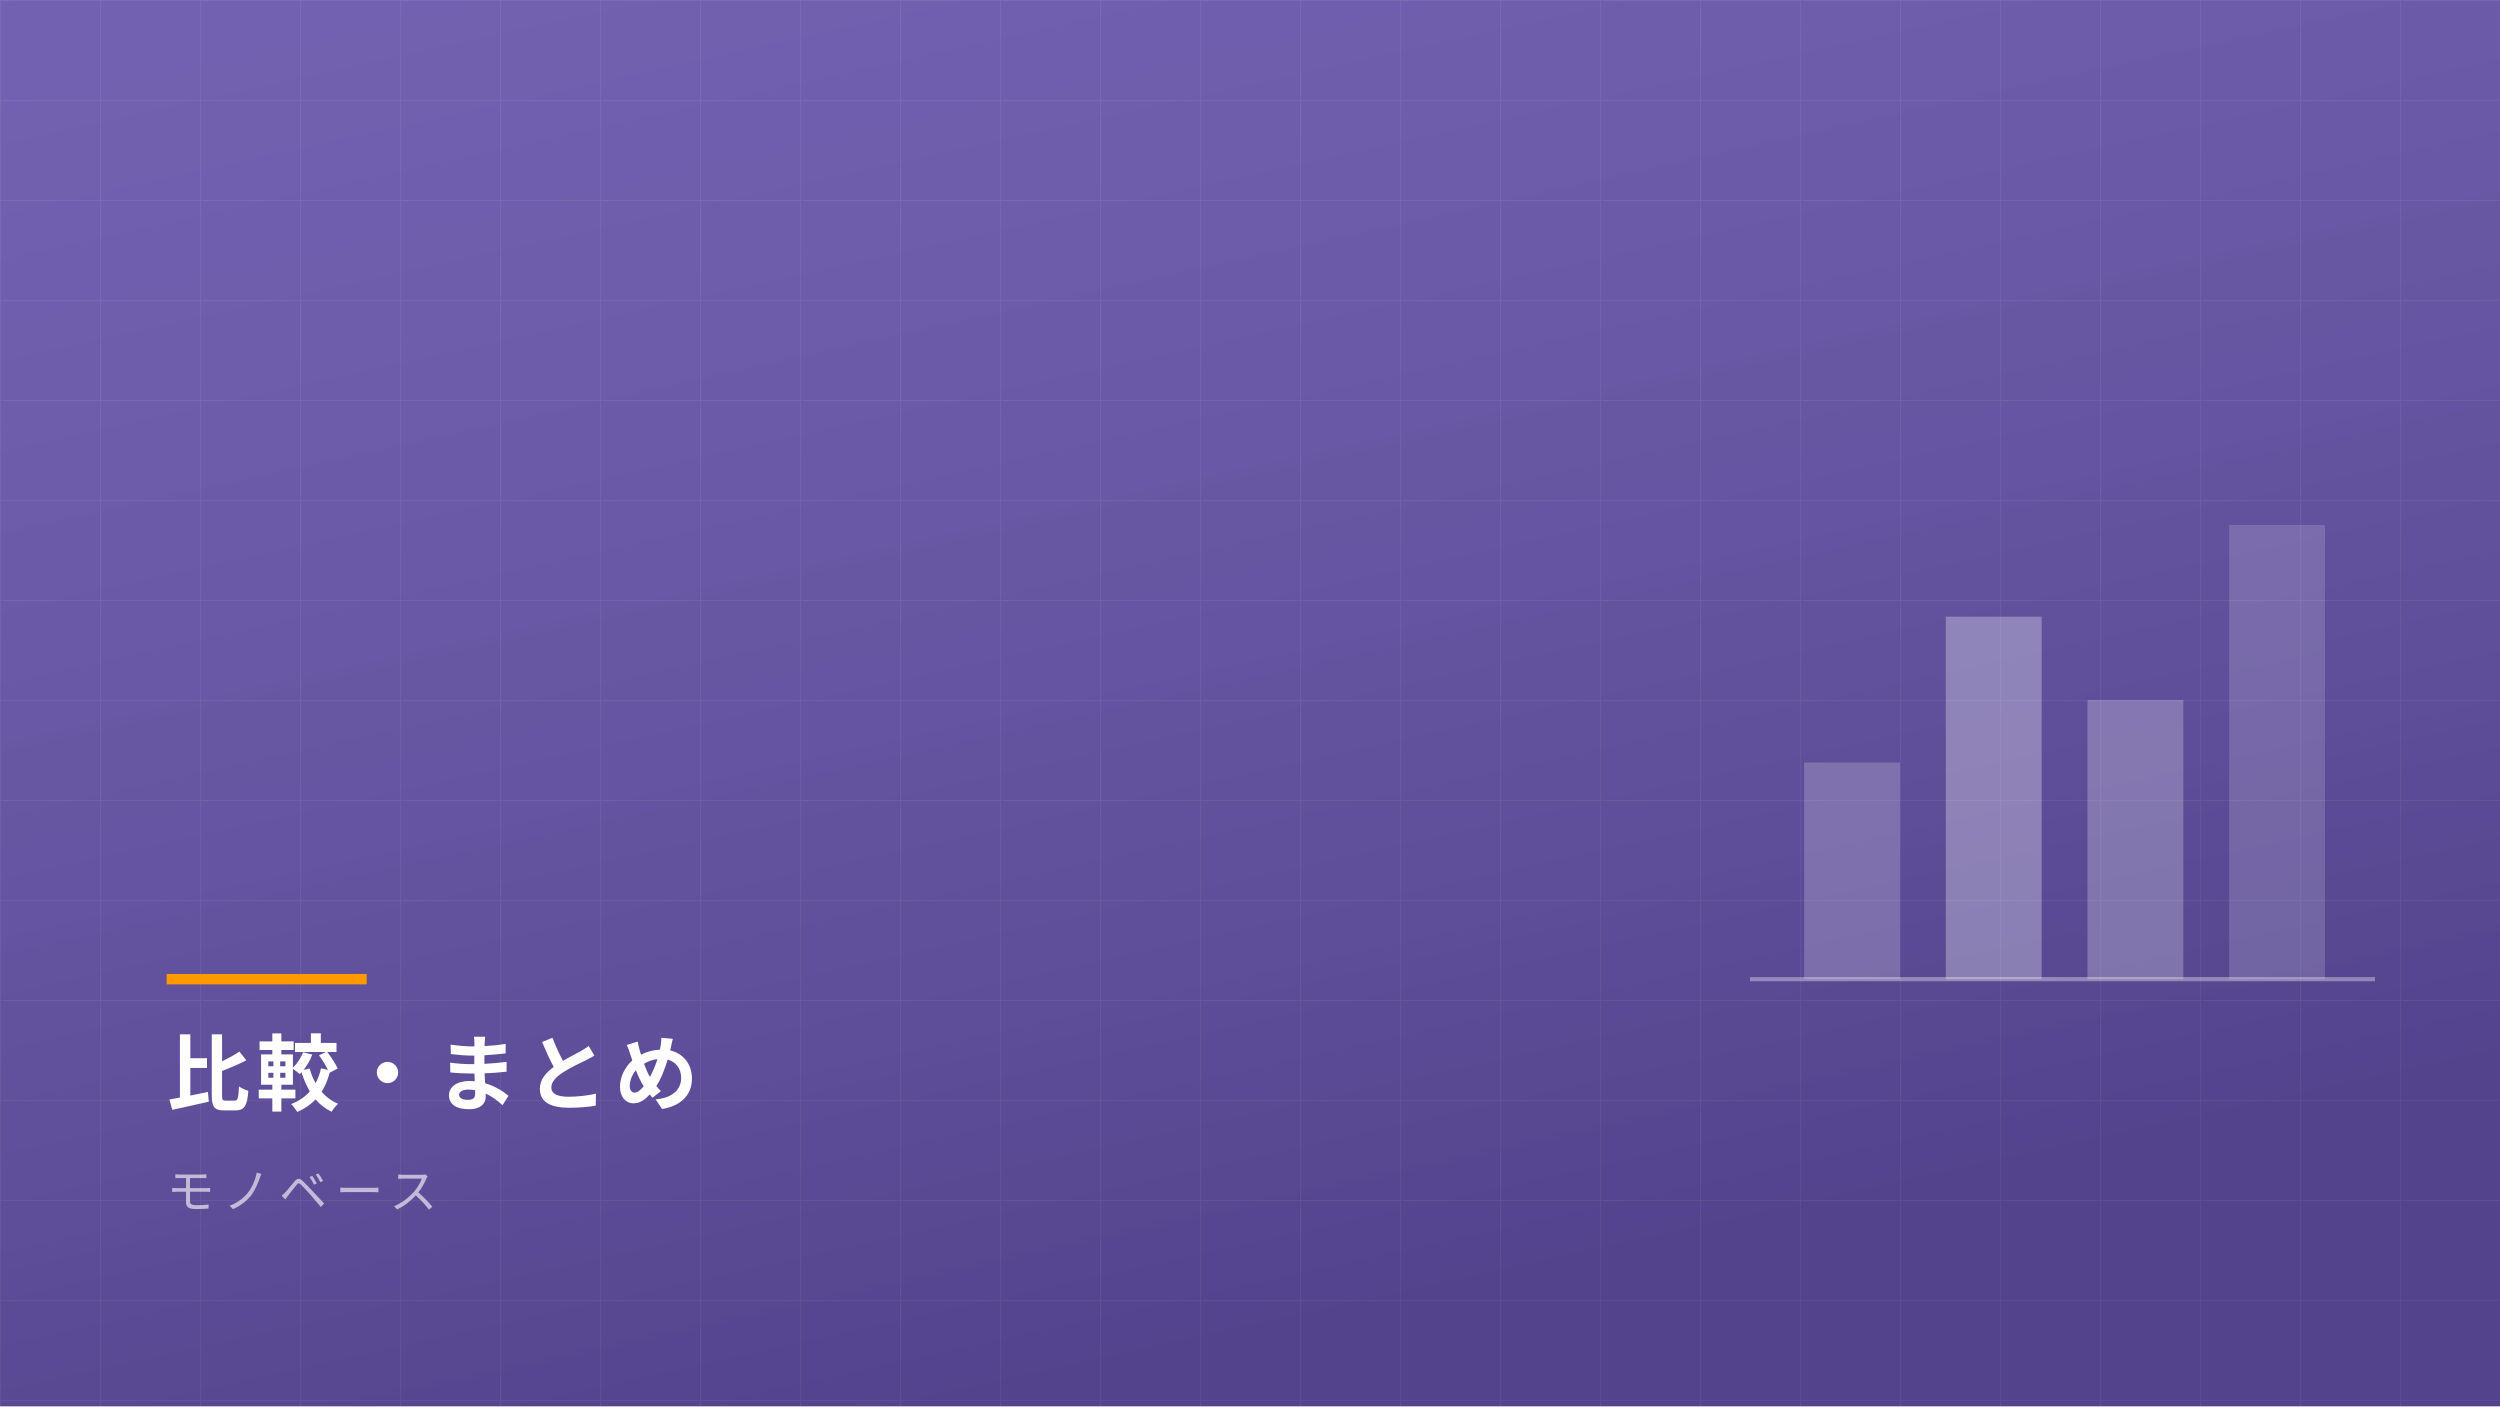
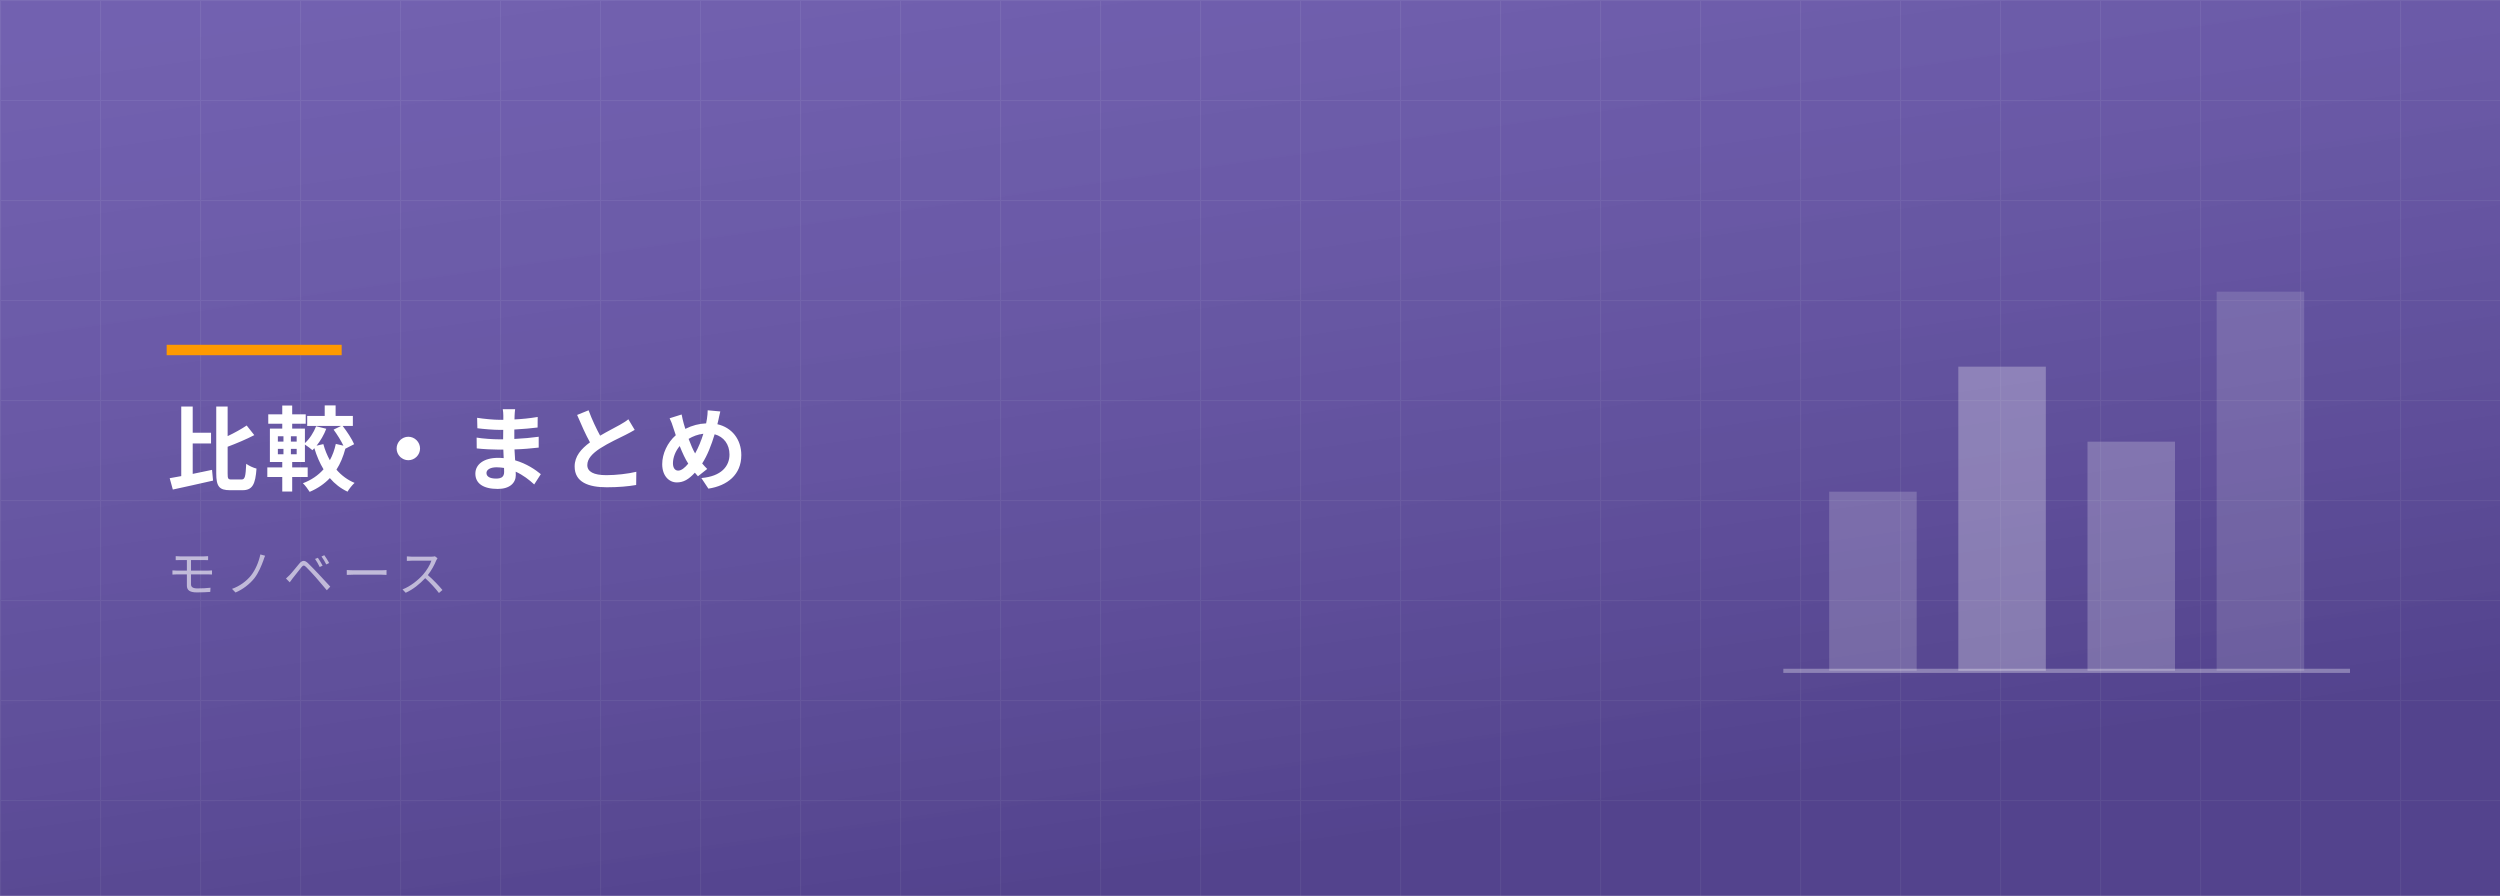
- <svg xmlns="http://www.w3.org/2000/svg" width="1200" height="675" viewBox="0 0 1200 675" role="img" aria-label="比較・まとめ">
+ <svg xmlns="http://www.w3.org/2000/svg" width="1200" height="430" viewBox="0 0 1200 430" role="img" aria-label="比較・まとめ">
  <defs>
    <linearGradient id="shade" x1="0" y1="0" x2="0.4" y2="1">
      <stop offset="0%" stop-color="#ffffff" stop-opacity=".10" />
      <stop offset="100%" stop-color="#000000" stop-opacity=".16" />
    </linearGradient>
    <pattern id="grid" width="48" height="48" patternUnits="userSpaceOnUse">
      <path d="M48 0 L0 0 0 48" fill="none" stroke="#ffffff" stroke-opacity=".07" stroke-width="1" />
    </pattern>
  </defs>
-   <rect width="1200" height="675" fill="#6350A8" />
-   <rect width="1200" height="675" fill="url(#grid)" />
-   <rect width="1200" height="675" fill="url(#shade)" />
-   <rect x="866" y="366" width="46" height="104" fill="#fff" fill-opacity=".20" />
-   <rect x="934" y="296" width="46" height="174" fill="#fff" fill-opacity=".30" />
-   <rect x="1002" y="336" width="46" height="134" fill="#fff" fill-opacity=".24" />
-   <rect x="1070" y="252" width="46" height="218" fill="#fff" fill-opacity=".16" />
-   <line x1="840" y1="470" x2="1140" y2="470" stroke="#fff" stroke-opacity=".35" stroke-width="2" />
-   <line x1="80" y1="470" x2="176" y2="470" stroke="#FF9900" stroke-width="5" />
-   <text x="80" y="530" font-family="'Noto Sans JP','Hiragino Sans','Yu Gothic',sans-serif" font-size="40" font-weight="700" fill="#ffffff" letter-spacing="3">比較・まとめ</text>
-   <text x="80" y="580" font-family="'Noto Sans JP','Hiragino Sans','Yu Gothic',sans-serif" font-size="23" font-weight="400" fill="#ffffff" fill-opacity=".62" letter-spacing="4">モノベース</text>
+   <rect width="1200" height="430" fill="#6350A8" />
+   <rect width="1200" height="430" fill="url(#grid)" />
+   <rect width="1200" height="430" fill="url(#shade)" />
+   <rect x="878" y="236" width="42" height="86" fill="#fff" fill-opacity=".18" />
+   <rect x="940" y="176" width="42" height="146" fill="#fff" fill-opacity=".28" />
+   <rect x="1002" y="212" width="42" height="110" fill="#fff" fill-opacity=".22" />
+   <rect x="1064" y="140" width="42" height="182" fill="#fff" fill-opacity=".14" />
+   <line x1="856" y1="322" x2="1128" y2="322" stroke="#fff" stroke-opacity=".32" stroke-width="2" />
+   <line x1="80" y1="168" x2="164" y2="168" stroke="#FF9900" stroke-width="5" />
+   <text x="80" y="232" font-family="'Noto Sans JP','Hiragino Sans','Yu Gothic',sans-serif" font-size="44" font-weight="700" fill="#ffffff" letter-spacing="3">比較・まとめ</text>
+   <text x="80" y="284" font-family="'Noto Sans JP','Hiragino Sans','Yu Gothic',sans-serif" font-size="24" font-weight="400" fill="#ffffff" fill-opacity=".60" letter-spacing="4">モノベース</text>
</svg>
